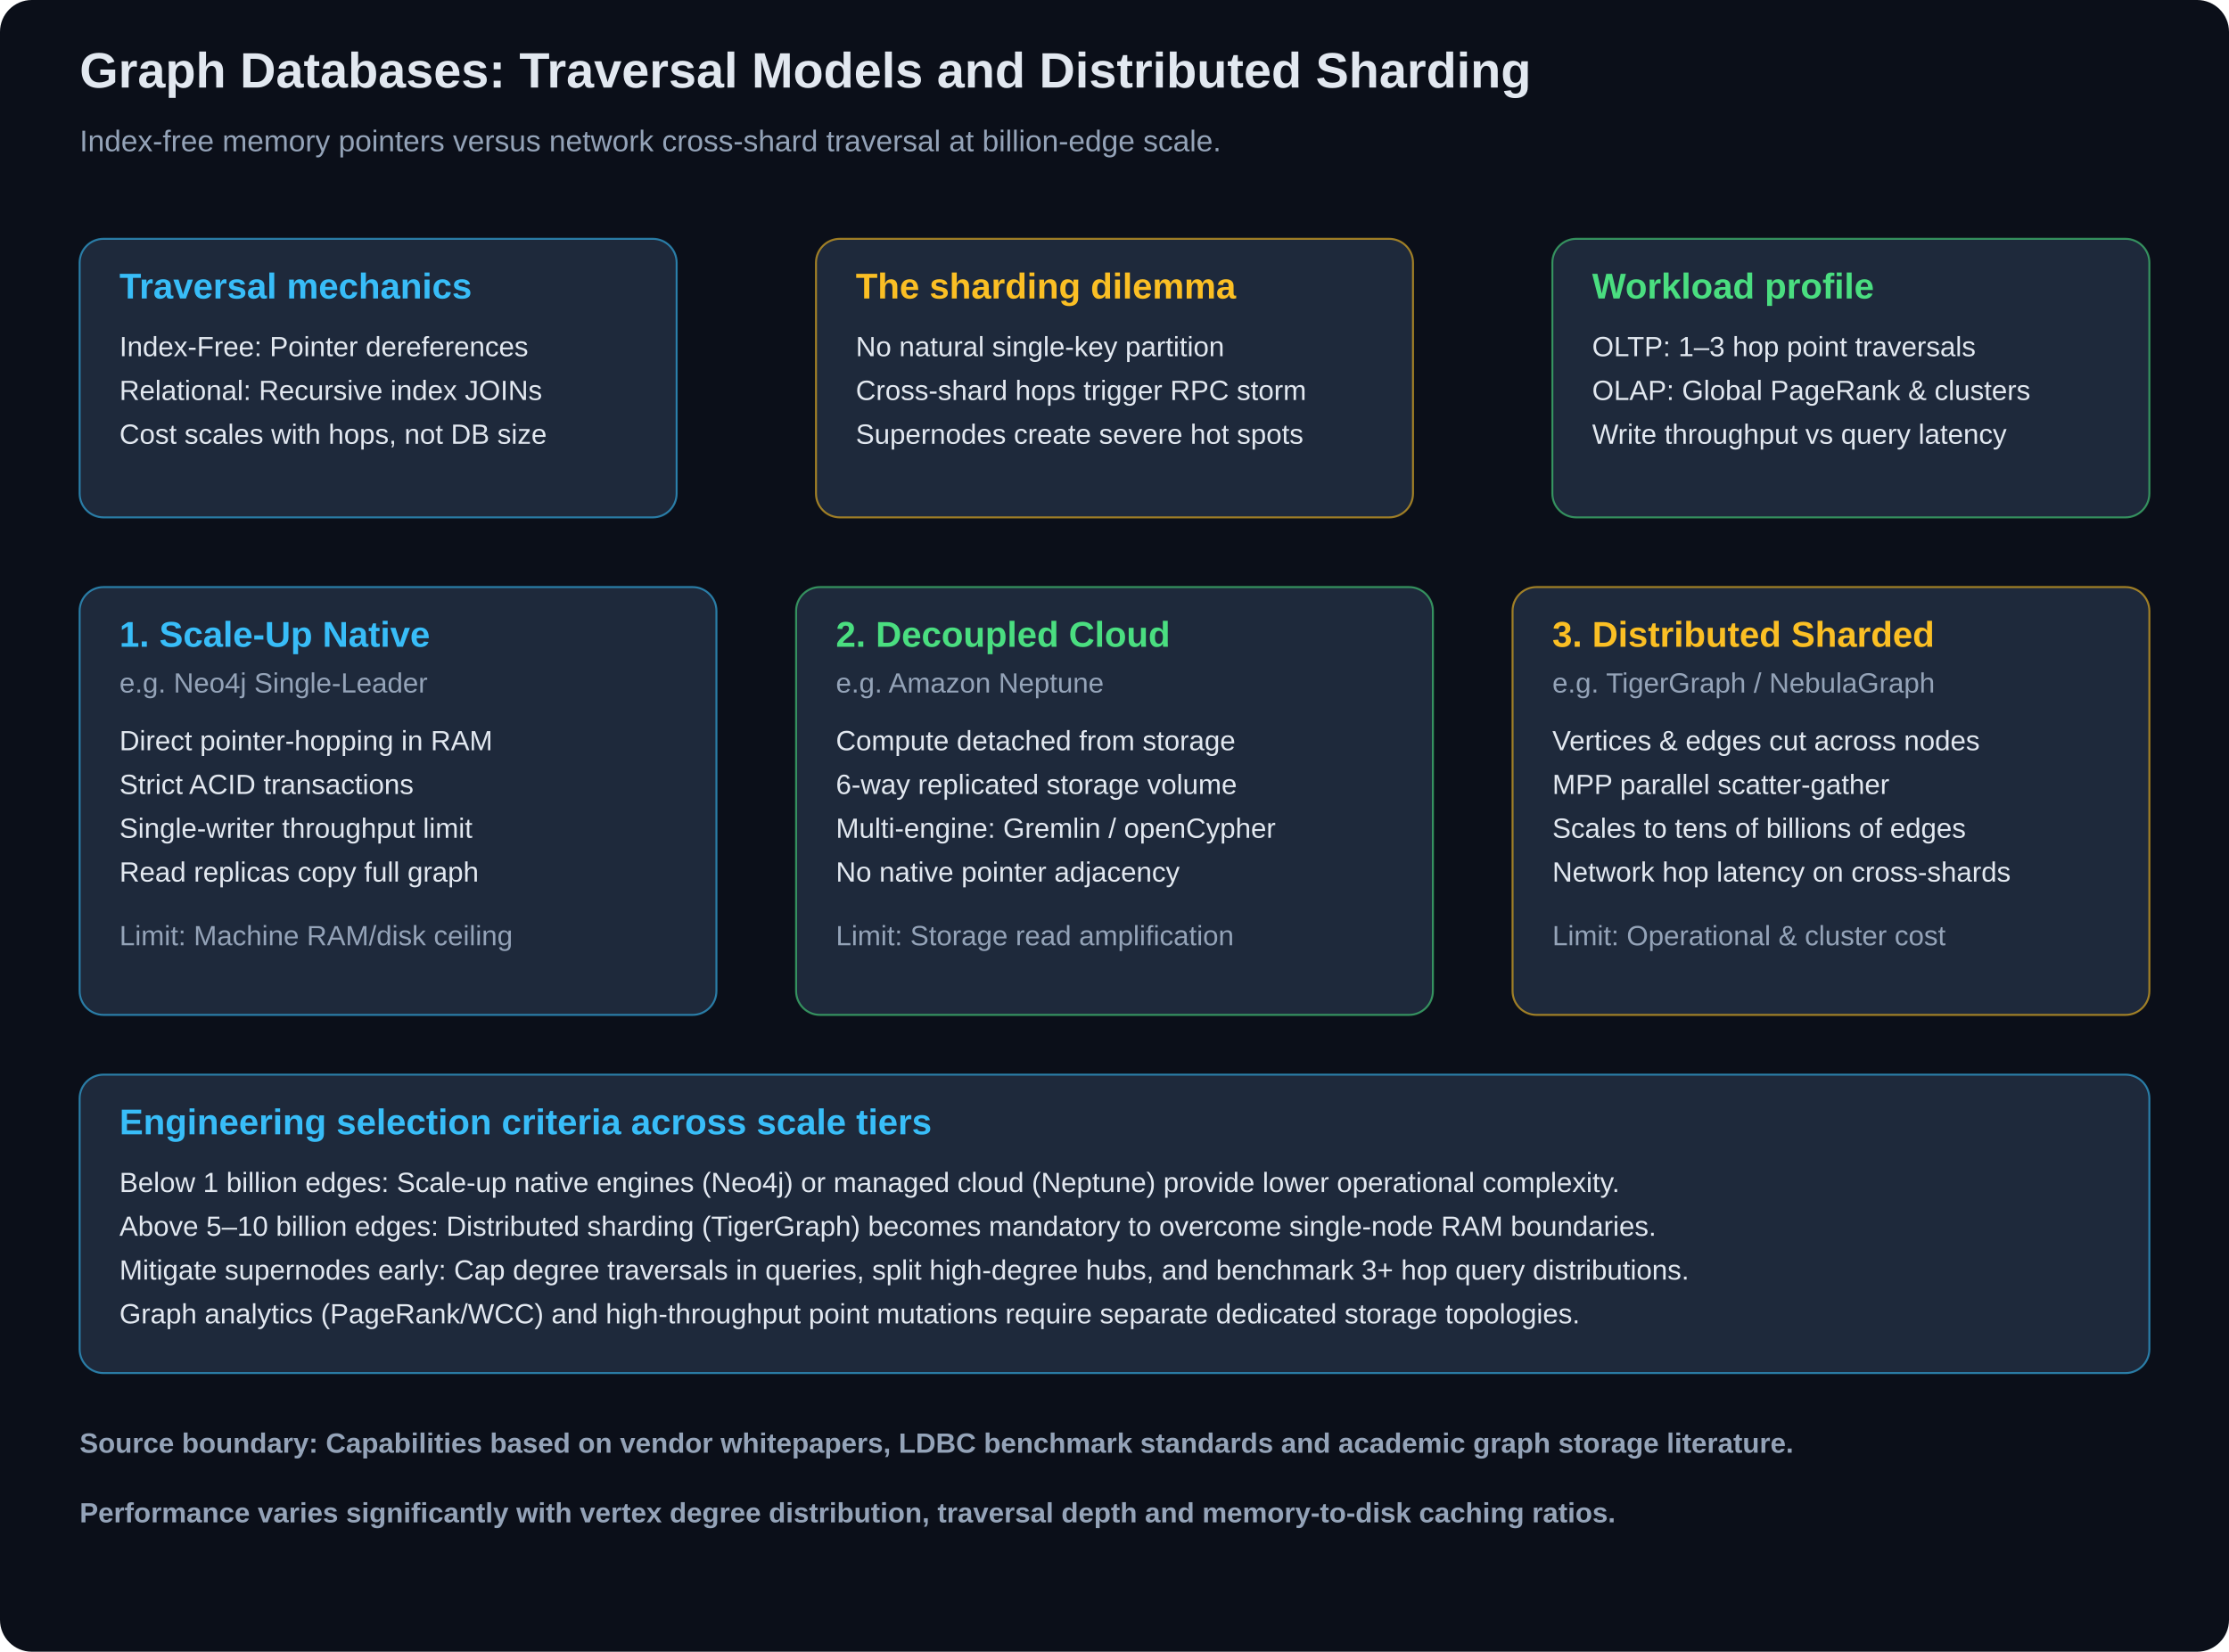
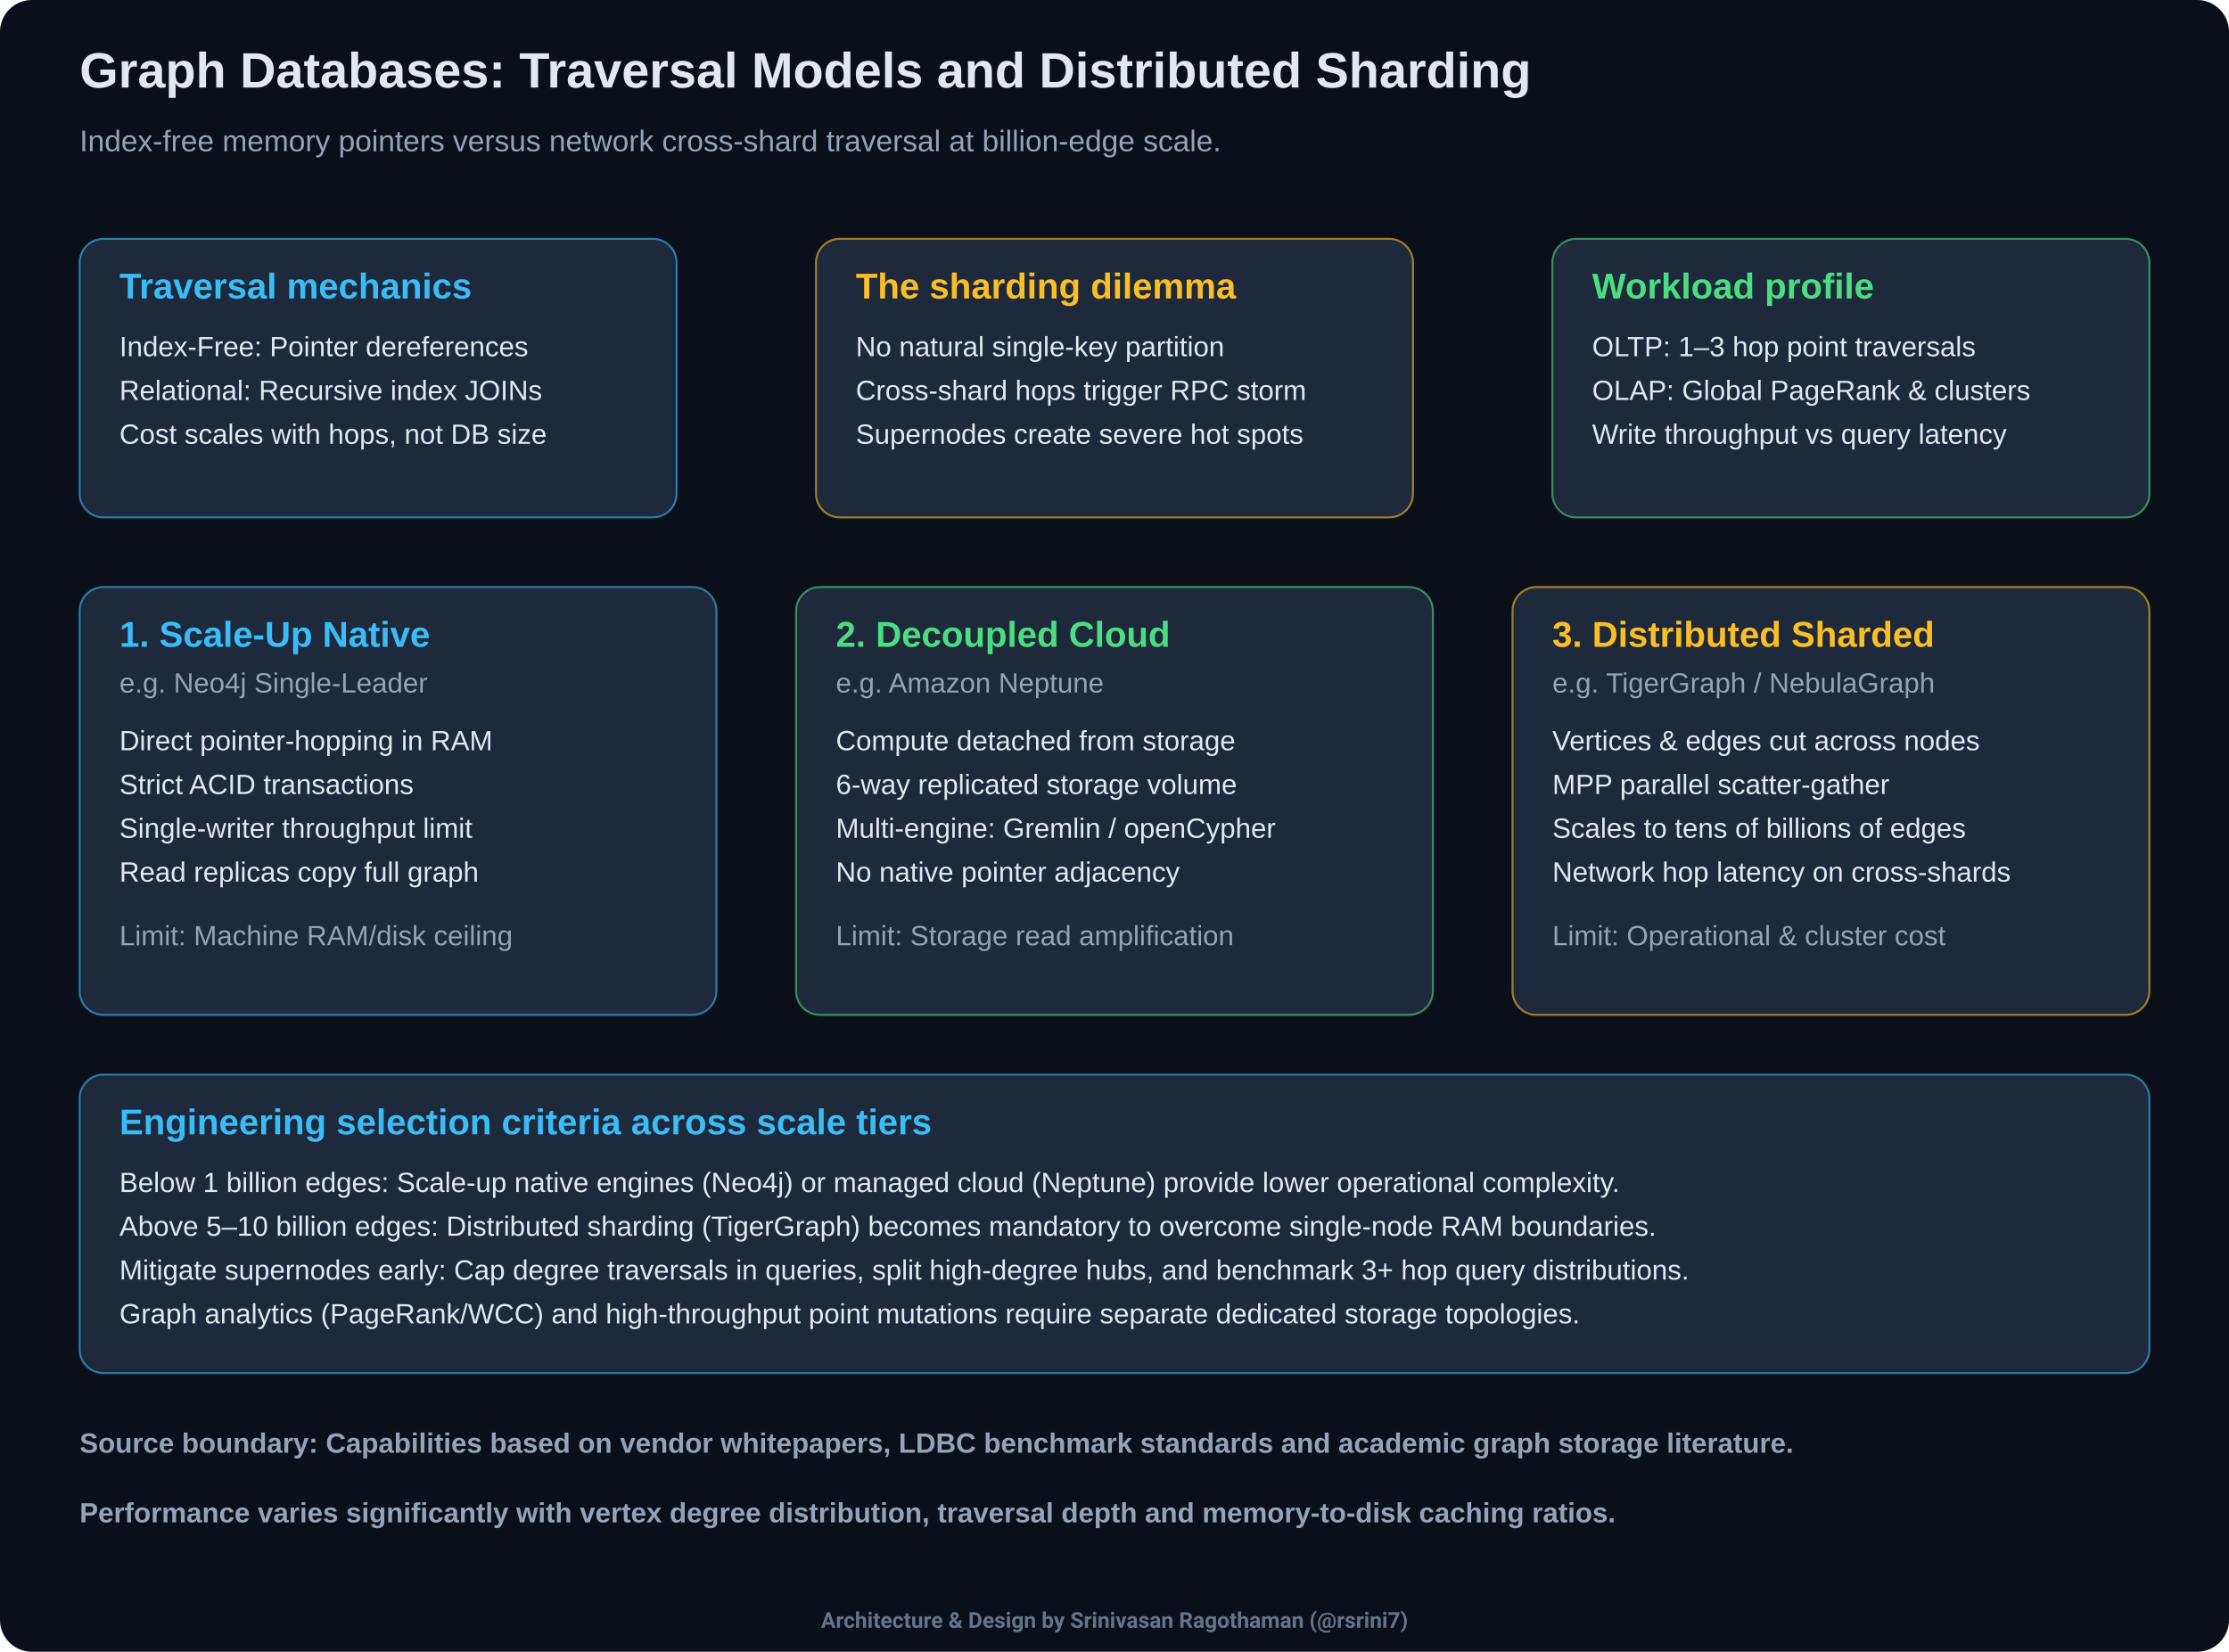
<svg xmlns="http://www.w3.org/2000/svg" viewBox="0 0 1120 830" width="1120" role="img" aria-labelledby="title desc">
  <defs>
    <marker id="arrow" viewBox="0 0 10 10" refX="9" refY="5" markerWidth="7" markerHeight="7" orient="auto">
      <path d="M 0 0 L 10 5 L 0 10 z" fill="#38bdf8" />
    </marker>
  </defs>
  <rect width="1120" height="830" rx="16" fill="#0b0f19" />
  <text x="40" y="44" font-family="Arial, Helvetica, sans-serif" font-size="25" fill="#e2e8f0" font-weight="700">Graph Databases: Traversal Models and Distributed Sharding</text>
  <text x="40" y="76" font-family="Arial, Helvetica, sans-serif" font-size="15" fill="#94a3b8">Index-free memory pointers versus network cross-shard traversal at billion-edge scale.</text>
  <rect x="40" y="120" width="300" height="140" rx="12" fill="#1e293b" stroke="#38bdf8" stroke-opacity="0.6" />
  <text x="60" y="150" font-family="Arial, Helvetica, sans-serif" font-size="18" fill="#38bdf8" font-weight="700">Traversal mechanics</text>
  <text x="60" y="179" font-family="Arial, Helvetica, sans-serif" font-size="14" fill="#e2e8f0">Index-Free: Pointer dereferences</text>
  <text x="60" y="201" font-family="Arial, Helvetica, sans-serif" font-size="14" fill="#e2e8f0">Relational: Recursive index JOINs</text>
  <text x="60" y="223" font-family="Arial, Helvetica, sans-serif" font-size="14" fill="#e2e8f0">Cost scales with hops, not DB size</text>
  <rect x="410" y="120" width="300" height="140" rx="12" fill="#1e293b" stroke="#fbbf24" stroke-opacity="0.6" />
  <text x="430" y="150" font-family="Arial, Helvetica, sans-serif" font-size="18" fill="#fbbf24" font-weight="700">The sharding dilemma</text>
  <text x="430" y="179" font-family="Arial, Helvetica, sans-serif" font-size="14" fill="#e2e8f0">No natural single-key partition</text>
  <text x="430" y="201" font-family="Arial, Helvetica, sans-serif" font-size="14" fill="#e2e8f0">Cross-shard hops trigger RPC storm</text>
  <text x="430" y="223" font-family="Arial, Helvetica, sans-serif" font-size="14" fill="#e2e8f0">Supernodes create severe hot spots</text>
  <rect x="780" y="120" width="300" height="140" rx="12" fill="#1e293b" stroke="#4ade80" stroke-opacity="0.6" />
  <text x="800" y="150" font-family="Arial, Helvetica, sans-serif" font-size="18" fill="#4ade80" font-weight="700">Workload profile</text>
  <text x="800" y="179" font-family="Arial, Helvetica, sans-serif" font-size="14" fill="#e2e8f0">OLTP: 1–3 hop point traversals</text>
  <text x="800" y="201" font-family="Arial, Helvetica, sans-serif" font-size="14" fill="#e2e8f0">OLAP: Global PageRank &amp; clusters</text>
  <text x="800" y="223" font-family="Arial, Helvetica, sans-serif" font-size="14" fill="#e2e8f0">Write throughput vs query latency</text>
  <rect x="40" y="295" width="320" height="215" rx="12" fill="#1e293b" stroke="#38bdf8" stroke-opacity="0.6" />
  <text x="60" y="325" font-family="Arial, Helvetica, sans-serif" font-size="18" fill="#38bdf8" font-weight="700">1. Scale-Up Native</text>
  <text x="60" y="348" font-family="Arial, Helvetica, sans-serif" font-size="14" fill="#94a3b8">e.g. Neo4j Single-Leader</text>
  <text x="60" y="377" font-family="Arial, Helvetica, sans-serif" font-size="14" fill="#e2e8f0">Direct pointer-hopping in RAM</text>
  <text x="60" y="399" font-family="Arial, Helvetica, sans-serif" font-size="14" fill="#e2e8f0">Strict ACID transactions</text>
  <text x="60" y="421" font-family="Arial, Helvetica, sans-serif" font-size="14" fill="#e2e8f0">Single-writer throughput limit</text>
  <text x="60" y="443" font-family="Arial, Helvetica, sans-serif" font-size="14" fill="#e2e8f0">Read replicas copy full graph</text>
  <text x="60" y="475" font-family="Arial, Helvetica, sans-serif" font-size="14" fill="#94a3b8">Limit: Machine RAM/disk ceiling</text>
  <rect x="400" y="295" width="320" height="215" rx="12" fill="#1e293b" stroke="#4ade80" stroke-opacity="0.6" />
  <text x="420" y="325" font-family="Arial, Helvetica, sans-serif" font-size="18" fill="#4ade80" font-weight="700">2. Decoupled Cloud</text>
  <text x="420" y="348" font-family="Arial, Helvetica, sans-serif" font-size="14" fill="#94a3b8">e.g. Amazon Neptune</text>
  <text x="420" y="377" font-family="Arial, Helvetica, sans-serif" font-size="14" fill="#e2e8f0">Compute detached from storage</text>
  <text x="420" y="399" font-family="Arial, Helvetica, sans-serif" font-size="14" fill="#e2e8f0">6-way replicated storage volume</text>
  <text x="420" y="421" font-family="Arial, Helvetica, sans-serif" font-size="14" fill="#e2e8f0">Multi-engine: Gremlin / openCypher</text>
  <text x="420" y="443" font-family="Arial, Helvetica, sans-serif" font-size="14" fill="#e2e8f0">No native pointer adjacency</text>
  <text x="420" y="475" font-family="Arial, Helvetica, sans-serif" font-size="14" fill="#94a3b8">Limit: Storage read amplification</text>
  <rect x="760" y="295" width="320" height="215" rx="12" fill="#1e293b" stroke="#fbbf24" stroke-opacity="0.6" />
  <text x="780" y="325" font-family="Arial, Helvetica, sans-serif" font-size="18" fill="#fbbf24" font-weight="700">3. Distributed Sharded</text>
  <text x="780" y="348" font-family="Arial, Helvetica, sans-serif" font-size="14" fill="#94a3b8">e.g. TigerGraph / NebulaGraph</text>
  <text x="780" y="377" font-family="Arial, Helvetica, sans-serif" font-size="14" fill="#e2e8f0">Vertices &amp; edges cut across nodes</text>
  <text x="780" y="399" font-family="Arial, Helvetica, sans-serif" font-size="14" fill="#e2e8f0">MPP parallel scatter-gather</text>
  <text x="780" y="421" font-family="Arial, Helvetica, sans-serif" font-size="14" fill="#e2e8f0">Scales to tens of billions of edges</text>
  <text x="780" y="443" font-family="Arial, Helvetica, sans-serif" font-size="14" fill="#e2e8f0">Network hop latency on cross-shards</text>
  <text x="780" y="475" font-family="Arial, Helvetica, sans-serif" font-size="14" fill="#94a3b8">Limit: Operational &amp; cluster cost</text>
  <rect x="40" y="540" width="1040" height="150" rx="12" fill="#1e293b" stroke="#38bdf8" stroke-opacity="0.6" />
  <text x="60" y="570" font-family="Arial, Helvetica, sans-serif" font-size="18" fill="#38bdf8" font-weight="700">Engineering selection criteria across scale tiers</text>
  <text x="60" y="599" font-family="Arial, Helvetica, sans-serif" font-size="14" fill="#e2e8f0">Below 1 billion edges: Scale-up native engines (Neo4j) or managed cloud (Neptune) provide lower operational complexity.</text>
  <text x="60" y="621" font-family="Arial, Helvetica, sans-serif" font-size="14" fill="#e2e8f0">Above 5–10 billion edges: Distributed sharding (TigerGraph) becomes mandatory to overcome single-node RAM boundaries.</text>
  <text x="60" y="643" font-family="Arial, Helvetica, sans-serif" font-size="14" fill="#e2e8f0">Mitigate supernodes early: Cap degree traversals in queries, split high-degree hubs, and benchmark 3+ hop query distributions.</text>
  <text x="60" y="665" font-family="Arial, Helvetica, sans-serif" font-size="14" fill="#e2e8f0">Graph analytics (PageRank/WCC) and high-throughput point mutations require separate dedicated storage topologies.</text>
  <text x="40" y="730" font-family="Arial, Helvetica, sans-serif" font-size="14" fill="#94a3b8" font-weight="700">Source boundary: Capabilities based on vendor whitepapers, LDBC benchmark standards and academic graph storage literature.</text>
  <text x="40" y="765" font-family="Arial, Helvetica, sans-serif" font-size="14" fill="#94a3b8" font-weight="700">Performance varies significantly with vertex degree distribution, traversal depth and memory-to-disk caching ratios.</text>
+   <text x="560" y="818" font-family="-apple-system, BlinkMacSystemFont, 'Segoe UI', Roboto, sans-serif" font-size="11" font-weight="600" fill="#64748b" text-anchor="middle">Architecture &amp; Design by Srinivasan Ragothaman (@rsrini7)</text>
</svg>
